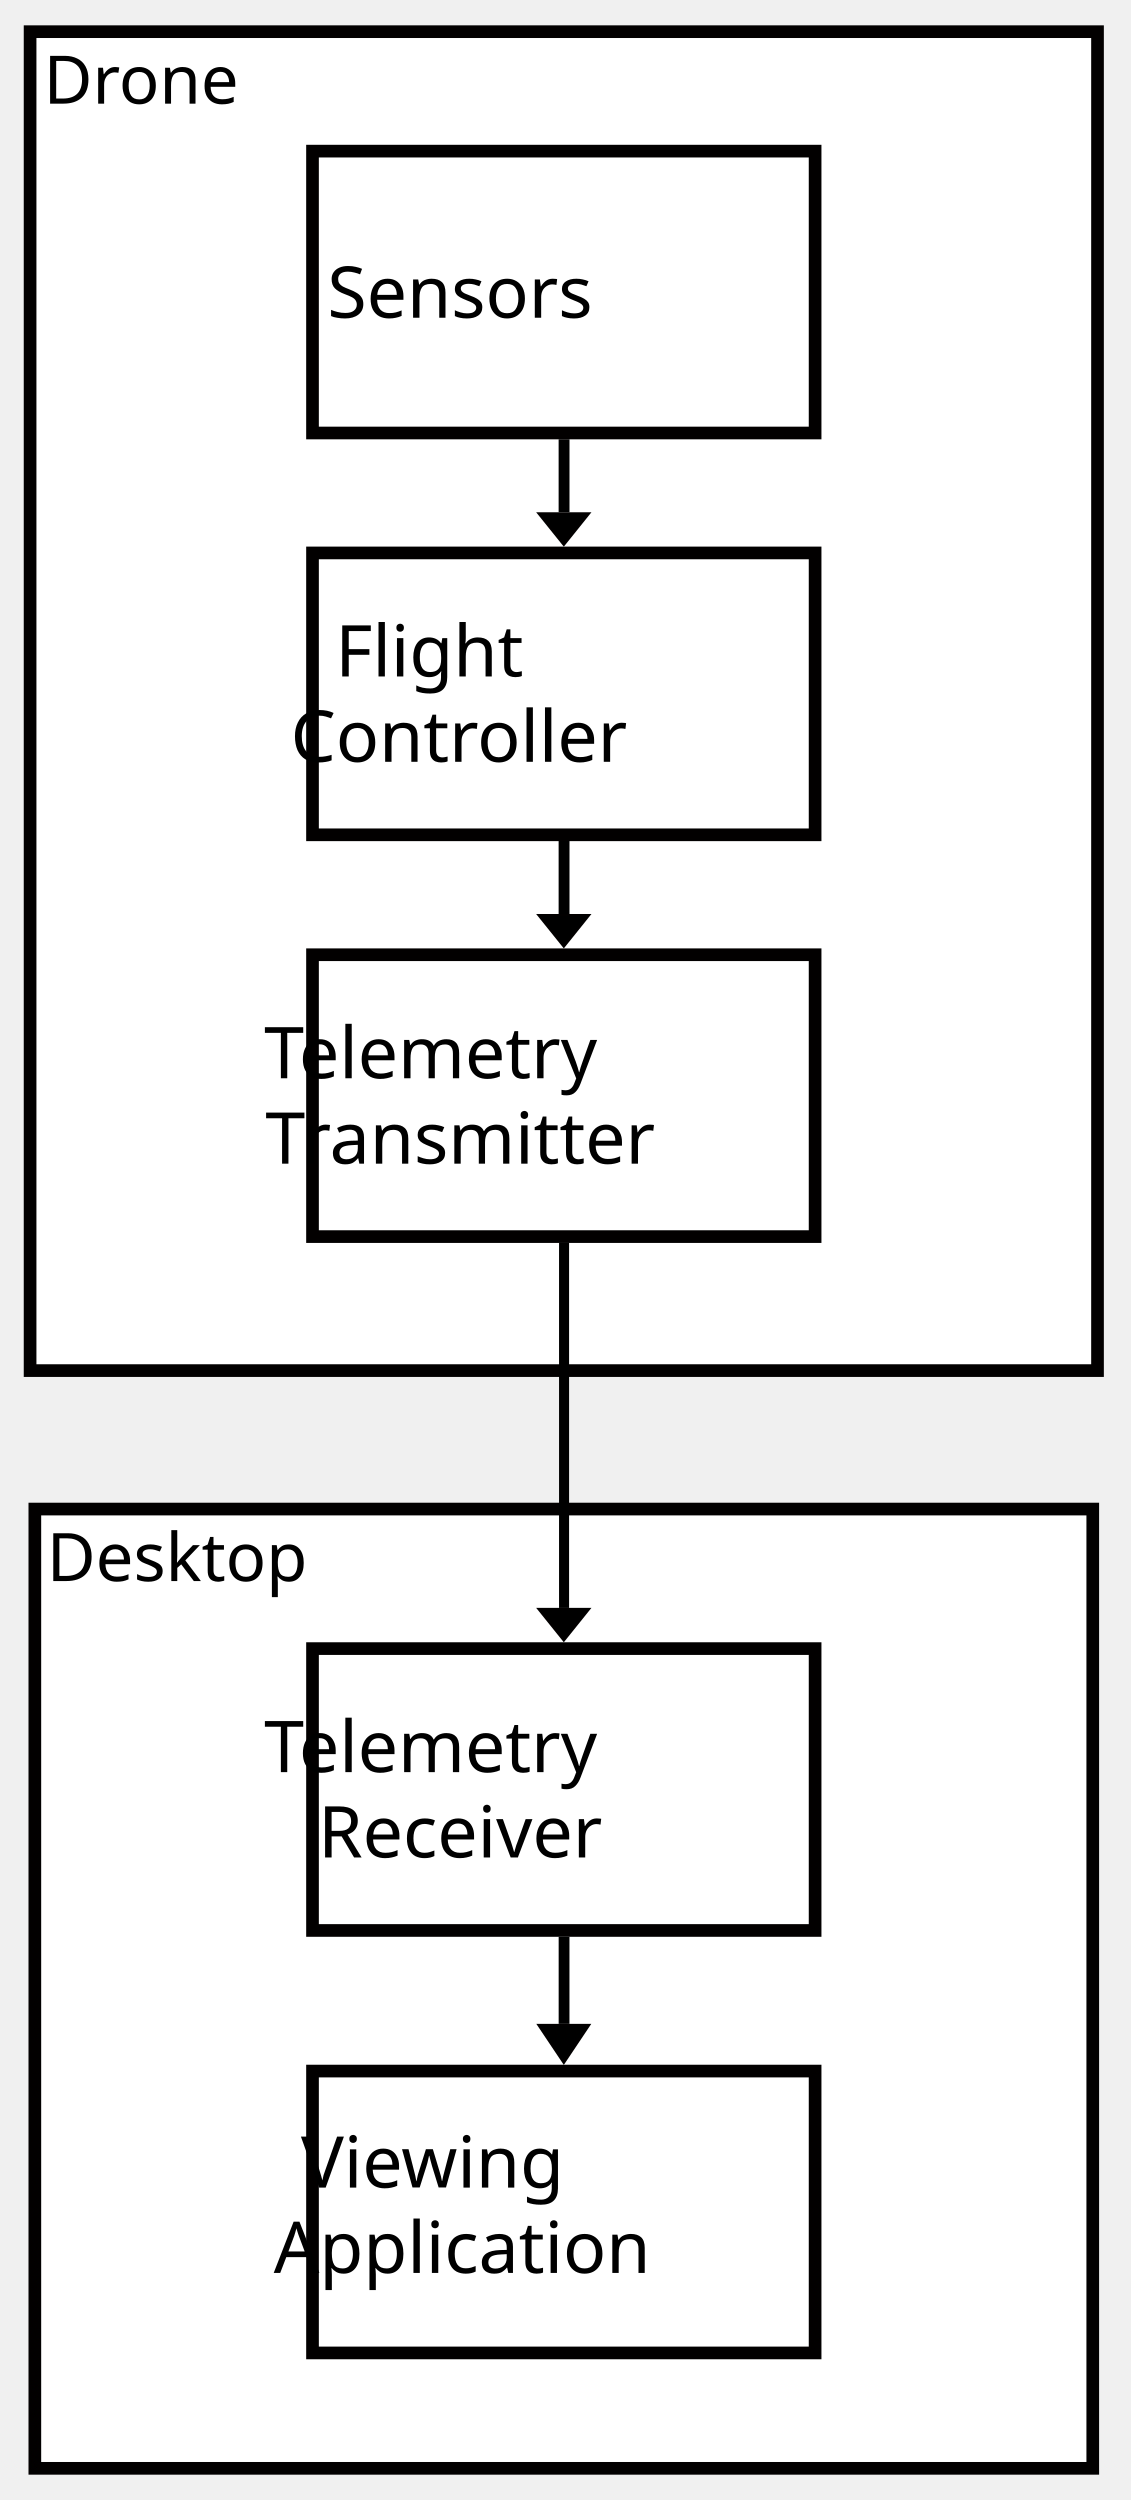
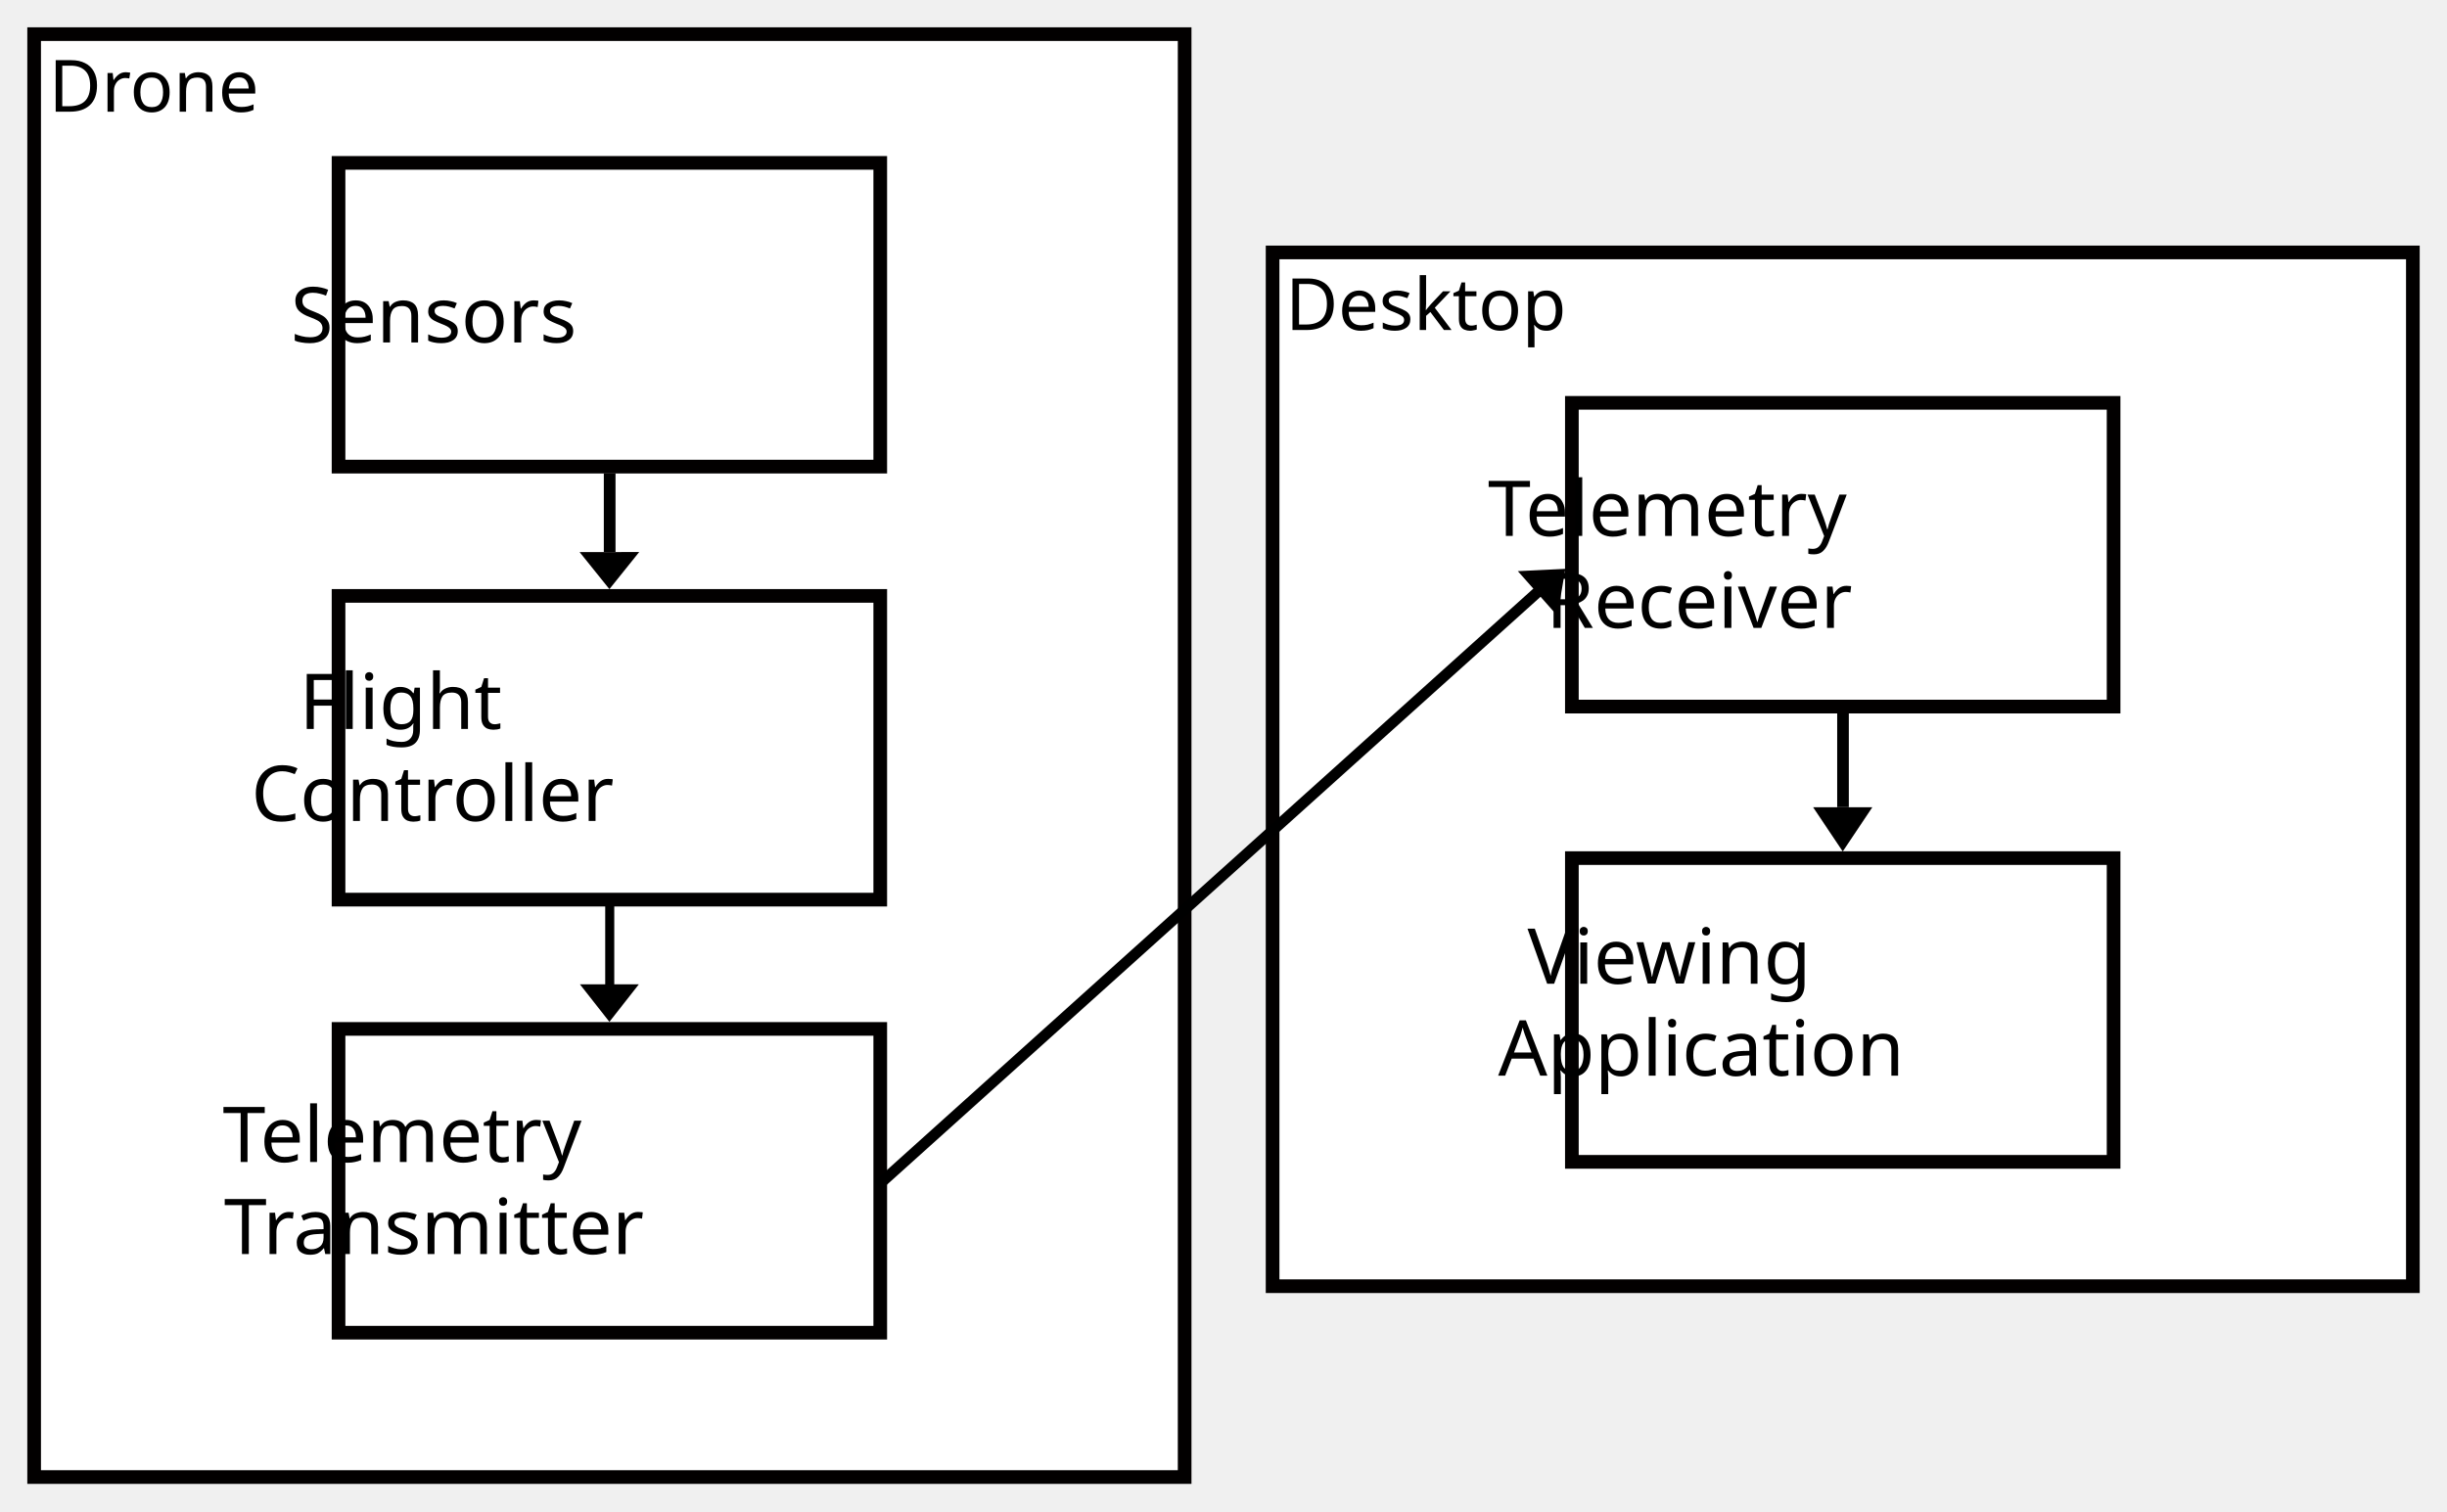
- <svg xmlns="http://www.w3.org/2000/svg" width="89.249mm" height="197.318mm" viewBox="0 0 117.14 276.246" version="1.1" id="svg8">
+ <svg xmlns="http://www.w3.org/2000/svg" id="svg8" version="1.1" viewBox="0 0 235.186 154.949" height="110.678mm" width="179.189mm">
  <defs id="defs2" />
-   <g transform="translate(3.639382,-2.184591)" id="layer1">
-     <rect y="5.685" x="-4.219" height="147.949" width="117.949" id="rect881-0-6-7" style="fill:#ffffff;fill-opacity:1;stroke:#020000;stroke-width:1.4;stroke-linecap:butt;stroke-miterlimit:4;stroke-dasharray:none;stroke-dashoffset:0;stroke-opacity:1" />
-     <rect style="fill:#ffffff;fill-opacity:1;stroke:#020000;stroke-width:1.4;stroke-linecap:butt;stroke-miterlimit:4;stroke-dasharray:none;stroke-dashoffset:0;stroke-opacity:1" id="rect881-0-6" width="116.899" height="105.998" x="-3.694" y="168.933" />
-     <g id="g5903" transform="matrix(0.803202,0,0,0.7104035,-73.75553,32.21507)">
-       <g id="g1616" transform="matrix(0,0.2323765,-0.3046106,0,216.7727,9.838279)">
-         <g id="g1620" transform="translate(-162.0823,108.5769)">
-           <path d="m 215.875,88.063 -14.335,-5.71 -14.335,-5.71 12.113,-9.56 12.113,-9.56 2.222,15.27 z" transform="matrix(-0.7865217,-0.1073407,0.1142981,-0.738646,441.0425,154.5088)" id="path5877" style="fill:#000000;fill-opacity:1;stroke:#020000;stroke-width:1.5;stroke-linecap:butt;stroke-miterlimit:4;stroke-dasharray:none;stroke-dashoffset:0;stroke-opacity:1" />
-           <rect y="76.265" x="232.874" height="2.849" width="46.796" id="rect5887" style="fill:#000000;fill-opacity:1;stroke:#000000;stroke-width:2.058;stroke-linecap:butt;stroke-miterlimit:4;stroke-dasharray:none;stroke-dashoffset:0;stroke-opacity:1" />
+   <g id="layer1" transform="translate(62.39624,-61.91481)">
+     <g transform="translate(63.92414,-81.13471)" id="g303">
+       <rect style="fill:#ffffff;fill-opacity:1;stroke:#020000;stroke-width:1.4;stroke-linecap:butt;stroke-miterlimit:4;stroke-dasharray:none;stroke-dashoffset:0;stroke-opacity:1" id="rect881-0-6" width="116.899" height="105.998" x="-3.694" y="168.933" />
+       <g id="g304" transform="matrix(0.7979864,0,0,0.8473786,-72.92103,194.1227)">
+         <g id="g302" transform="matrix(0,0.2323765,-0.3046106,0,216.7727,9.838279)">
+           <g id="g300" transform="translate(-162.0823,108.5769)">
+             <path d="m 215.875,88.063 -14.335,-5.71 -14.335,-5.71 12.113,-9.56 12.113,-9.56 2.222,15.27 z" transform="matrix(-0.7865217,-0.1073407,0.1142981,-0.738646,441.0425,154.5088)" id="path296" style="fill:#000000;fill-opacity:1;stroke:#020000;stroke-width:1.5;stroke-linecap:butt;stroke-miterlimit:4;stroke-dasharray:none;stroke-dashoffset:0;stroke-opacity:1" />
+             <rect y="76.265" x="232.874" height="2.849" width="46.796" id="rect298" style="fill:#000000;fill-opacity:1;stroke:#000000;stroke-width:2.058;stroke-linecap:butt;stroke-miterlimit:4;stroke-dasharray:none;stroke-dashoffset:0;stroke-opacity:1" />
+           </g>
+         </g>
+       </g>
+       <g id="g379">
+         <path d="m 26.988,185.041 c 0,10.153 0,20.306 0,30.459 18.512,0 37.024,0 55.536,0 0,-10.382 0,-20.764 0,-31.146 -18.512,0 -37.024,0 -55.536,0 0,0.229 0,0.458 0,0.687 z" style="fill:#ffffff;fill-opacity:1;stroke:#020000;stroke-width:1.4;stroke-linecap:butt;stroke-miterlimit:4;stroke-dasharray:none;stroke-dashoffset:0;stroke-opacity:1" id="rect881-0-4" />
+         <text id="text5982" y="198.001" x="54.759" style="font-style:normal;font-variant:normal;font-weight:normal;font-stretch:normal;font-size:12.577px;line-height:0.75;font-family:sans-serif;-inkscape-font-specification:'sans-serif, Normal';font-variant-ligatures:normal;font-variant-caps:normal;font-variant-numeric:normal;font-variant-east-asian:normal;fill:#000000;fill-opacity:1;stroke:none;stroke-width:1.887" xml:space="preserve">
+           <tspan style="font-style:normal;font-variant:normal;font-weight:normal;font-stretch:normal;font-size:7.902px;font-family:sans-serif;-inkscape-font-specification:'sans-serif, Normal';font-variant-ligatures:normal;font-variant-caps:normal;font-variant-numeric:normal;font-variant-east-asian:normal;text-align:center;text-anchor:middle;stroke-width:1.887" y="198.001" x="54.759" id="tspan5980">Telemetry</tspan>
+           <tspan id="tspan1502" style="font-style:normal;font-variant:normal;font-weight:normal;font-stretch:normal;font-size:7.902px;font-family:sans-serif;-inkscape-font-specification:'sans-serif, Normal';font-variant-ligatures:normal;font-variant-caps:normal;font-variant-numeric:normal;font-variant-east-asian:normal;text-align:center;text-anchor:middle;stroke-width:1.887" y="207.433" x="54.759">Receiver</tspan>
+         </text>
+       </g>
+       <text id="text1488" y="176.887" x="-2.375" style="font-style:normal;font-variant:normal;font-weight:normal;font-stretch:normal;font-size:12.577px;line-height:1.25;font-family:sans-serif;-inkscape-font-specification:'sans-serif, Normal';font-variant-ligatures:normal;font-variant-caps:normal;font-variant-numeric:normal;font-variant-east-asian:normal;fill:#000000;fill-opacity:1;stroke:none;stroke-width:1.886;stroke-miterlimit:4;stroke-dasharray:none" xml:space="preserve">
+         <tspan style="font-style:normal;font-variant:normal;font-weight:normal;font-stretch:normal;font-size:7.408px;font-family:sans-serif;-inkscape-font-specification:'sans-serif, Normal';font-variant-ligatures:normal;font-variant-caps:normal;font-variant-numeric:normal;font-variant-east-asian:normal;stroke-width:1.886;stroke-miterlimit:4;stroke-dasharray:none" y="176.887" x="-2.375" id="tspan1486">Desktop</tspan>
+       </text>
+       <g id="g385">
+         <path id="path1510" style="fill:#ffffff;fill-opacity:1;stroke:#020000;stroke-width:1.4;stroke-linecap:butt;stroke-miterlimit:4;stroke-dasharray:none;stroke-dashoffset:0;stroke-opacity:1" d="m 26.988,231.721 c 0,10.153 0,20.306 0,30.459 18.512,0 37.024,0 55.536,0 0,-10.382 0,-20.764 0,-31.146 -18.512,0 -37.024,0 -55.536,0 0,0.229 0,0.458 0,0.687 z" />
+         <text xml:space="preserve" style="font-style:normal;font-variant:normal;font-weight:normal;font-stretch:normal;font-size:12.577px;line-height:0.75;font-family:sans-serif;-inkscape-font-specification:'sans-serif, Normal';font-variant-ligatures:normal;font-variant-caps:normal;font-variant-numeric:normal;font-variant-east-asian:normal;fill:#000000;fill-opacity:1;stroke:none;stroke-width:1.887" x="54.961" y="243.911" id="text1516">
+           <tspan x="54.961" y="243.911" style="font-style:normal;font-variant:normal;font-weight:normal;font-stretch:normal;font-size:7.902px;font-family:sans-serif;-inkscape-font-specification:'sans-serif, Normal';font-variant-ligatures:normal;font-variant-caps:normal;font-variant-numeric:normal;font-variant-east-asian:normal;text-align:center;text-anchor:middle;stroke-width:1.887" id="tspan1514">Viewing</tspan>
+           <tspan x="54.961" y="253.343" style="font-style:normal;font-variant:normal;font-weight:normal;font-stretch:normal;font-size:7.902px;font-family:sans-serif;-inkscape-font-specification:'sans-serif, Normal';font-variant-ligatures:normal;font-variant-caps:normal;font-variant-numeric:normal;font-variant-east-asian:normal;text-align:center;text-anchor:middle;stroke-width:1.887" id="tspan1522">Application</tspan>
+         </text>
+       </g>
+     </g>
+     <g transform="translate(3.943839,9.063463)" id="g232">
+       <g transform="translate(-66.46055,50.66675)" id="g283">
+         <rect style="fill:#ffffff;fill-opacity:1;stroke:#020000;stroke-width:1.4;stroke-linecap:butt;stroke-miterlimit:4;stroke-dasharray:none;stroke-dashoffset:0;stroke-opacity:1" id="rect881-0-6-7" width="117.949" height="147.949" x="-4.219" y="5.685" />
+         <g transform="matrix(0.803202,0,0,0.7104035,-73.75553,32.21507)" id="g5903">
+           <g transform="matrix(0,0.2323765,-0.3046106,0,216.7727,9.838279)" id="g1616">
+             <g transform="translate(-162.0823,108.5769)" id="g1620">
+               <path style="fill:#000000;fill-opacity:1;stroke:#020000;stroke-width:1.5;stroke-linecap:butt;stroke-miterlimit:4;stroke-dasharray:none;stroke-dashoffset:0;stroke-opacity:1" id="path5877" transform="matrix(-0.7865217,-0.1073407,0.1142981,-0.738646,441.0425,154.5088)" d="m 215.875,88.063 -14.335,-5.71 -14.335,-5.71 12.113,-9.56 12.113,-9.56 2.222,15.27 z" />
+               <rect style="fill:#000000;fill-opacity:1;stroke:#000000;stroke-width:2.058;stroke-linecap:butt;stroke-miterlimit:4;stroke-dasharray:none;stroke-dashoffset:0;stroke-opacity:1" id="rect5887" width="46.796" height="2.849" x="232.874" y="76.265" />
+             </g>
+           </g>
+         </g>
+         <g id="g260" transform="translate(-77.16809,-54.34441)">
+           <path d="m 104.156,73.915 c 0,10.153 0,20.306 0,30.459 18.512,0 37.024,0 55.536,0 0,-10.382 0,-20.764 0,-31.146 -18.512,0 -37.024,0 -55.536,0 0,0.229 0,0.458 0,0.687 z" style="fill:#ffffff;fill-opacity:1;stroke:#020000;stroke-width:1.4;stroke-linecap:butt;stroke-miterlimit:4;stroke-dasharray:none;stroke-dashoffset:0;stroke-opacity:1" id="rect881-0-4-1" />
+           <text id="text5982-1" y="91.638" x="131.896" style="font-style:normal;font-variant:normal;font-weight:normal;font-stretch:normal;font-size:12.577px;line-height:0.55;font-family:sans-serif;-inkscape-font-specification:'sans-serif, Normal';font-variant-ligatures:normal;font-variant-caps:normal;font-variant-numeric:normal;font-variant-east-asian:normal;fill:#000000;fill-opacity:1;stroke:none;stroke-width:1.887" xml:space="preserve">
+             <tspan id="tspan1502-9" style="font-style:normal;font-variant:normal;font-weight:normal;font-stretch:normal;font-size:7.902px;font-family:sans-serif;-inkscape-font-specification:'sans-serif, Normal';font-variant-ligatures:normal;font-variant-caps:normal;font-variant-numeric:normal;font-variant-east-asian:normal;text-align:center;text-anchor:middle;stroke-width:1.887" y="91.638" x="131.896">Sensors</tspan>
+           </text>
+         </g>
+         <g id="g373">
+           <path d="m 26.988,108.371 c 0,10.153 0,20.306 0,30.459 18.512,0 37.024,0 55.536,0 0,-10.382 0,-20.764 0,-31.146 -18.512,0 -37.024,0 -55.536,0 0,0.229 0,0.458 0,0.687 z" style="fill:#ffffff;fill-opacity:1;stroke:#020000;stroke-width:1.4;stroke-linecap:butt;stroke-miterlimit:4;stroke-dasharray:none;stroke-dashoffset:0;stroke-opacity:1" id="path1510-7-3" />
+           <text id="text1516-3-9" y="121.33" x="54.759" style="font-style:normal;font-variant:normal;font-weight:normal;font-stretch:normal;font-size:12.577px;line-height:0.75;font-family:sans-serif;-inkscape-font-specification:'sans-serif, Normal';font-variant-ligatures:normal;font-variant-caps:normal;font-variant-numeric:normal;font-variant-east-asian:normal;fill:#000000;fill-opacity:1;stroke:none;stroke-width:1.887" xml:space="preserve">
+             <tspan style="font-style:normal;font-variant:normal;font-weight:normal;font-stretch:normal;font-size:7.902px;font-family:sans-serif;-inkscape-font-specification:'sans-serif, Normal';font-variant-ligatures:normal;font-variant-caps:normal;font-variant-numeric:normal;font-variant-east-asian:normal;text-align:center;text-anchor:middle;stroke-width:1.887" y="121.33" x="54.759" id="tspan1581-8">Telemetry</tspan>
+             <tspan id="tspan1612" style="font-style:normal;font-variant:normal;font-weight:normal;font-stretch:normal;font-size:7.902px;font-family:sans-serif;-inkscape-font-specification:'sans-serif, Normal';font-variant-ligatures:normal;font-variant-caps:normal;font-variant-numeric:normal;font-variant-east-asian:normal;text-align:center;text-anchor:middle;stroke-width:1.887" y="130.763" x="54.759">Transmitter</tspan>
+           </text>
+         </g>
+         <g id="g294" transform="matrix(0.802704,0,0,0.7265416,-73.67584,75.91964)">
+           <g id="g292" transform="matrix(0,0.2323765,-0.3046106,0,216.7727,9.838279)">
+             <g style="stroke-width:1.003;stroke-miterlimit:4;stroke-dasharray:none" id="g290" transform="translate(-162.0823,108.5769)">
+               <path d="m 215.875,88.063 -14.335,-5.71 -14.335,-5.71 12.113,-9.56 12.113,-9.56 2.222,15.27 z" transform="matrix(-0.7865217,-0.1073407,0.1142981,-0.738646,441.0425,154.5088)" id="path286" style="fill:#000000;fill-opacity:1;stroke:#020000;stroke-width:1.302;stroke-linecap:butt;stroke-miterlimit:4;stroke-dasharray:none;stroke-dashoffset:0;stroke-opacity:1" />
+               <rect ry="0" y="76.265" x="232.874" height="2.795" width="50.353" id="rect288" style="fill:#000000;fill-opacity:1;stroke:#000000;stroke-width:1.003;stroke-linecap:butt;stroke-miterlimit:4;stroke-dasharray:none;stroke-dashoffset:0;stroke-opacity:1" />
+             </g>
+           </g>
+         </g>
+         <text id="text1488-7" y="13.639" x="-2.727" style="font-style:normal;font-variant:normal;font-weight:normal;font-stretch:normal;font-size:12.577px;line-height:1.25;font-family:sans-serif;-inkscape-font-specification:'sans-serif, Normal';font-variant-ligatures:normal;font-variant-caps:normal;font-variant-numeric:normal;font-variant-east-asian:normal;fill:#000000;fill-opacity:1;stroke:none;stroke-width:1.886;stroke-miterlimit:4;stroke-dasharray:none" xml:space="preserve">
+           <tspan style="font-style:normal;font-variant:normal;font-weight:normal;font-stretch:normal;font-size:7.408px;font-family:sans-serif;-inkscape-font-specification:'sans-serif, Normal';font-variant-ligatures:normal;font-variant-caps:normal;font-variant-numeric:normal;font-variant-east-asian:normal;stroke-width:1.886;stroke-miterlimit:4;stroke-dasharray:none" y="13.639" x="-2.727" id="tspan1486-7">Drone</tspan>
+         </text>
+         <g id="g367">
+           <path id="path1510-7" style="fill:#ffffff;fill-opacity:1;stroke:#020000;stroke-width:1.4;stroke-linecap:butt;stroke-miterlimit:4;stroke-dasharray:none;stroke-dashoffset:0;stroke-opacity:1" d="m 26.988,63.97 c 0,10.153 0,20.306 0,30.459 18.512,0 37.024,0 55.536,0 0,-10.382 0,-20.764 0,-31.146 -18.512,0 -37.024,0 -55.536,0 0,0.229 0,0.458 0,0.687 z" />
+           <text xml:space="preserve" style="font-style:normal;font-variant:normal;font-weight:normal;font-stretch:normal;font-size:12.577px;line-height:0.75;font-family:sans-serif;-inkscape-font-specification:'sans-serif, Normal';font-variant-ligatures:normal;font-variant-caps:normal;font-variant-numeric:normal;font-variant-east-asian:normal;fill:#000000;fill-opacity:1;stroke:none;stroke-width:1.887" x="54.613" y="76.93" id="text1516-3">
+             <tspan x="54.613" y="76.93" style="font-style:normal;font-variant:normal;font-weight:normal;font-stretch:normal;font-size:7.902px;font-family:sans-serif;-inkscape-font-specification:'sans-serif, Normal';font-variant-ligatures:normal;font-variant-caps:normal;font-variant-numeric:normal;font-variant-east-asian:normal;text-align:center;text-anchor:middle;stroke-width:1.887" id="tspan1522-5">Flight</tspan>
+             <tspan id="tspan1581" x="54.613" y="86.362" style="font-style:normal;font-variant:normal;font-weight:normal;font-stretch:normal;font-size:7.902px;font-family:sans-serif;-inkscape-font-specification:'sans-serif, Normal';font-variant-ligatures:normal;font-variant-caps:normal;font-variant-numeric:normal;font-variant-east-asian:normal;text-align:center;text-anchor:middle;stroke-width:1.887">Controller</tspan>
+           </text>
        </g>
      </g>
    </g>
-     <g id="g379">
-       <path d="m 26.988,185.041 c 0,10.153 0,20.306 0,30.459 18.512,0 37.024,0 55.536,0 0,-10.382 0,-20.764 0,-31.146 -18.512,0 -37.024,0 -55.536,0 0,0.229 0,0.458 0,0.687 z" style="fill:#ffffff;fill-opacity:1;stroke:#020000;stroke-width:1.4;stroke-linecap:butt;stroke-miterlimit:4;stroke-dasharray:none;stroke-dashoffset:0;stroke-opacity:1" id="rect881-0-4" />
-       <text id="text5982" y="198.001" x="54.759" style="font-style:normal;font-variant:normal;font-weight:normal;font-stretch:normal;font-size:12.577px;line-height:0.75;font-family:sans-serif;-inkscape-font-specification:'sans-serif, Normal';font-variant-ligatures:normal;font-variant-caps:normal;font-variant-numeric:normal;font-variant-east-asian:normal;fill:#000000;fill-opacity:1;stroke:none;stroke-width:1.887" xml:space="preserve">
-         <tspan style="font-style:normal;font-variant:normal;font-weight:normal;font-stretch:normal;font-size:7.902px;font-family:sans-serif;-inkscape-font-specification:'sans-serif, Normal';font-variant-ligatures:normal;font-variant-caps:normal;font-variant-numeric:normal;font-variant-east-asian:normal;text-align:center;text-anchor:middle;stroke-width:1.887" y="198.001" x="54.759" id="tspan5980">Telemetry</tspan>
-         <tspan id="tspan1502" style="font-style:normal;font-variant:normal;font-weight:normal;font-stretch:normal;font-size:7.902px;font-family:sans-serif;-inkscape-font-specification:'sans-serif, Normal';font-variant-ligatures:normal;font-variant-caps:normal;font-variant-numeric:normal;font-variant-east-asian:normal;text-align:center;text-anchor:middle;stroke-width:1.887" y="207.433" x="54.759">Receiver</tspan>
-       </text>
-     </g>
-     <text id="text1488" y="176.887" x="-2.375" style="font-style:normal;font-variant:normal;font-weight:normal;font-stretch:normal;font-size:12.577px;line-height:1.25;font-family:sans-serif;-inkscape-font-specification:'sans-serif, Normal';font-variant-ligatures:normal;font-variant-caps:normal;font-variant-numeric:normal;font-variant-east-asian:normal;fill:#000000;fill-opacity:1;stroke:none;stroke-width:1.886;stroke-miterlimit:4;stroke-dasharray:none" xml:space="preserve">
-       <tspan style="font-style:normal;font-variant:normal;font-weight:normal;font-stretch:normal;font-size:7.408px;font-family:sans-serif;-inkscape-font-specification:'sans-serif, Normal';font-variant-ligatures:normal;font-variant-caps:normal;font-variant-numeric:normal;font-variant-east-asian:normal;stroke-width:1.886;stroke-miterlimit:4;stroke-dasharray:none" y="176.887" x="-2.375" id="tspan1486">Desktop</tspan>
-     </text>
-     <g id="g385">
-       <path id="path1510" style="fill:#ffffff;fill-opacity:1;stroke:#020000;stroke-width:1.4;stroke-linecap:butt;stroke-miterlimit:4;stroke-dasharray:none;stroke-dashoffset:0;stroke-opacity:1" d="m 26.988,231.721 c 0,10.153 0,20.306 0,30.459 18.512,0 37.024,0 55.536,0 0,-10.382 0,-20.764 0,-31.146 -18.512,0 -37.024,0 -55.536,0 0,0.229 0,0.458 0,0.687 z" />
-       <text xml:space="preserve" style="font-style:normal;font-variant:normal;font-weight:normal;font-stretch:normal;font-size:12.577px;line-height:0.75;font-family:sans-serif;-inkscape-font-specification:'sans-serif, Normal';font-variant-ligatures:normal;font-variant-caps:normal;font-variant-numeric:normal;font-variant-east-asian:normal;fill:#000000;fill-opacity:1;stroke:none;stroke-width:1.887" x="54.961" y="243.911" id="text1516">
-         <tspan x="54.961" y="243.911" style="font-style:normal;font-variant:normal;font-weight:normal;font-stretch:normal;font-size:7.902px;font-family:sans-serif;-inkscape-font-specification:'sans-serif, Normal';font-variant-ligatures:normal;font-variant-caps:normal;font-variant-numeric:normal;font-variant-east-asian:normal;text-align:center;text-anchor:middle;stroke-width:1.887" id="tspan1514">Viewing</tspan>
-         <tspan x="54.961" y="253.343" style="font-style:normal;font-variant:normal;font-weight:normal;font-stretch:normal;font-size:7.902px;font-family:sans-serif;-inkscape-font-specification:'sans-serif, Normal';font-variant-ligatures:normal;font-variant-caps:normal;font-variant-numeric:normal;font-variant-east-asian:normal;text-align:center;text-anchor:middle;stroke-width:1.887" id="tspan1522">Application</tspan>
-       </text>
-     </g>
-     <g transform="translate(-77.16809,-54.34441)" id="g260">
-       <path id="rect881-0-4-1" style="fill:#ffffff;fill-opacity:1;stroke:#020000;stroke-width:1.4;stroke-linecap:butt;stroke-miterlimit:4;stroke-dasharray:none;stroke-dashoffset:0;stroke-opacity:1" d="m 104.156,73.915 c 0,10.153 0,20.306 0,30.459 18.512,0 37.024,0 55.536,0 0,-10.382 0,-20.764 0,-31.146 -18.512,0 -37.024,0 -55.536,0 0,0.229 0,0.458 0,0.687 z" />
-       <text xml:space="preserve" style="font-style:normal;font-variant:normal;font-weight:normal;font-stretch:normal;font-size:12.577px;line-height:0.55;font-family:sans-serif;-inkscape-font-specification:'sans-serif, Normal';font-variant-ligatures:normal;font-variant-caps:normal;font-variant-numeric:normal;font-variant-east-asian:normal;fill:#000000;fill-opacity:1;stroke:none;stroke-width:1.887" x="131.896" y="91.638" id="text5982-1">
-         <tspan x="131.896" y="91.638" style="font-style:normal;font-variant:normal;font-weight:normal;font-stretch:normal;font-size:7.902px;font-family:sans-serif;-inkscape-font-specification:'sans-serif, Normal';font-variant-ligatures:normal;font-variant-caps:normal;font-variant-numeric:normal;font-variant-east-asian:normal;text-align:center;text-anchor:middle;stroke-width:1.887" id="tspan1502-9">Sensors</tspan>
-       </text>
-     </g>
-     <text xml:space="preserve" style="font-style:normal;font-variant:normal;font-weight:normal;font-stretch:normal;font-size:12.577px;line-height:1.25;font-family:sans-serif;-inkscape-font-specification:'sans-serif, Normal';font-variant-ligatures:normal;font-variant-caps:normal;font-variant-numeric:normal;font-variant-east-asian:normal;fill:#000000;fill-opacity:1;stroke:none;stroke-width:1.886;stroke-miterlimit:4;stroke-dasharray:none" x="-2.727" y="13.639" id="text1488-7">
-       <tspan id="tspan1486-7" x="-2.727" y="13.639" style="font-style:normal;font-variant:normal;font-weight:normal;font-stretch:normal;font-size:7.408px;font-family:sans-serif;-inkscape-font-specification:'sans-serif, Normal';font-variant-ligatures:normal;font-variant-caps:normal;font-variant-numeric:normal;font-variant-east-asian:normal;stroke-width:1.886;stroke-miterlimit:4;stroke-dasharray:none">Drone</tspan>
-     </text>
-     <g id="g367">
-       <path d="m 26.988,63.97 c 0,10.153 0,20.306 0,30.459 18.512,0 37.024,0 55.536,0 0,-10.382 0,-20.764 0,-31.146 -18.512,0 -37.024,0 -55.536,0 0,0.229 0,0.458 0,0.687 z" style="fill:#ffffff;fill-opacity:1;stroke:#020000;stroke-width:1.4;stroke-linecap:butt;stroke-miterlimit:4;stroke-dasharray:none;stroke-dashoffset:0;stroke-opacity:1" id="path1510-7" />
-       <text id="text1516-3" y="76.93" x="54.613" style="font-style:normal;font-variant:normal;font-weight:normal;font-stretch:normal;font-size:12.577px;line-height:0.75;font-family:sans-serif;-inkscape-font-specification:'sans-serif, Normal';font-variant-ligatures:normal;font-variant-caps:normal;font-variant-numeric:normal;font-variant-east-asian:normal;fill:#000000;fill-opacity:1;stroke:none;stroke-width:1.887" xml:space="preserve">
-         <tspan id="tspan1522-5" style="font-style:normal;font-variant:normal;font-weight:normal;font-stretch:normal;font-size:7.902px;font-family:sans-serif;-inkscape-font-specification:'sans-serif, Normal';font-variant-ligatures:normal;font-variant-caps:normal;font-variant-numeric:normal;font-variant-east-asian:normal;text-align:center;text-anchor:middle;stroke-width:1.887" y="76.93" x="54.613">Flight</tspan>
-         <tspan style="font-style:normal;font-variant:normal;font-weight:normal;font-stretch:normal;font-size:7.902px;font-family:sans-serif;-inkscape-font-specification:'sans-serif, Normal';font-variant-ligatures:normal;font-variant-caps:normal;font-variant-numeric:normal;font-variant-east-asian:normal;text-align:center;text-anchor:middle;stroke-width:1.887" y="86.362" x="54.613" id="tspan1581">Controller</tspan>
-       </text>
-     </g>
-     <g id="g373">
-       <path id="path1510-7-3" style="fill:#ffffff;fill-opacity:1;stroke:#020000;stroke-width:1.4;stroke-linecap:butt;stroke-miterlimit:4;stroke-dasharray:none;stroke-dashoffset:0;stroke-opacity:1" d="m 26.988,108.371 c 0,10.153 0,20.306 0,30.459 18.512,0 37.024,0 55.536,0 0,-10.382 0,-20.764 0,-31.146 -18.512,0 -37.024,0 -55.536,0 0,0.229 0,0.458 0,0.687 z" />
-       <text xml:space="preserve" style="font-style:normal;font-variant:normal;font-weight:normal;font-stretch:normal;font-size:12.577px;line-height:0.75;font-family:sans-serif;-inkscape-font-specification:'sans-serif, Normal';font-variant-ligatures:normal;font-variant-caps:normal;font-variant-numeric:normal;font-variant-east-asian:normal;fill:#000000;fill-opacity:1;stroke:none;stroke-width:1.887" x="54.759" y="121.33" id="text1516-3-9">
-         <tspan id="tspan1581-8" x="54.759" y="121.33" style="font-style:normal;font-variant:normal;font-weight:normal;font-stretch:normal;font-size:7.902px;font-family:sans-serif;-inkscape-font-specification:'sans-serif, Normal';font-variant-ligatures:normal;font-variant-caps:normal;font-variant-numeric:normal;font-variant-east-asian:normal;text-align:center;text-anchor:middle;stroke-width:1.887">Telemetry</tspan>
-         <tspan x="54.759" y="130.763" style="font-style:normal;font-variant:normal;font-weight:normal;font-stretch:normal;font-size:7.902px;font-family:sans-serif;-inkscape-font-specification:'sans-serif, Normal';font-variant-ligatures:normal;font-variant-caps:normal;font-variant-numeric:normal;font-variant-east-asian:normal;text-align:center;text-anchor:middle;stroke-width:1.887" id="tspan1612">Transmitter</tspan>
-       </text>
-     </g>
-     <g transform="matrix(0.803202,0,0,0.7104035,-73.75553,76.60721)" id="g294">
-       <g transform="matrix(0,0.2323765,-0.3046106,0,216.7727,9.838279)" id="g292">
-         <g transform="translate(-162.0823,108.5769)" id="g290">
-           <path style="fill:#000000;fill-opacity:1;stroke:#020000;stroke-width:1.5;stroke-linecap:butt;stroke-miterlimit:4;stroke-dasharray:none;stroke-dashoffset:0;stroke-opacity:1" id="path286" transform="matrix(-0.7865217,-0.1073407,0.1142981,-0.738646,441.0425,154.5088)" d="m 215.875,88.063 -14.335,-5.71 -14.335,-5.71 12.113,-9.56 12.113,-9.56 2.222,15.27 z" />
-           <rect style="fill:#000000;fill-opacity:1;stroke:#000000;stroke-width:2.058;stroke-linecap:butt;stroke-miterlimit:4;stroke-dasharray:none;stroke-dashoffset:0;stroke-opacity:1" id="rect288" width="46.796" height="2.849" x="232.874" y="76.265" />
-         </g>
-       </g>
-     </g>
-     <g id="g304" transform="matrix(0.7979864,0,0,0.8473786,-72.92103,194.1227)">
-       <g id="g302" transform="matrix(0,0.2323765,-0.3046106,0,216.7727,9.838279)">
-         <g id="g300" transform="translate(-162.0823,108.5769)">
-           <path d="m 215.875,88.063 -14.335,-5.71 -14.335,-5.71 12.113,-9.56 12.113,-9.56 2.222,15.27 z" transform="matrix(-0.7865217,-0.1073407,0.1142981,-0.738646,441.0425,154.5088)" id="path296" style="fill:#000000;fill-opacity:1;stroke:#020000;stroke-width:1.5;stroke-linecap:butt;stroke-miterlimit:4;stroke-dasharray:none;stroke-dashoffset:0;stroke-opacity:1" />
-           <rect y="76.265" x="232.874" height="2.849" width="46.796" id="rect298" style="fill:#000000;fill-opacity:1;stroke:#000000;stroke-width:2.058;stroke-linecap:butt;stroke-miterlimit:4;stroke-dasharray:none;stroke-dashoffset:0;stroke-opacity:1" />
-         </g>
-       </g>
-     </g>
-     <g transform="translate(-75.47738,-50.64025)" id="g327">
-       <path d="m 215.875,88.063 -14.335,-5.71 -14.335,-5.71 12.113,-9.56 12.113,-9.56 2.222,15.27 z" transform="matrix(0.0262624,-0.1298399,0.18072,0.01886845,111.4666,256.9581)" id="path306" style="fill:#000000;fill-opacity:1;stroke:#020000;stroke-width:1.5;stroke-linecap:butt;stroke-miterlimit:4;stroke-dasharray:none;stroke-dashoffset:0;stroke-opacity:1" />
-       <rect y="-130.462" x="190.488" height="0.4" width="39.655" id="rect308" style="fill:#000000;fill-opacity:1;stroke:#000000;stroke-width:0.71;stroke-linecap:butt;stroke-miterlimit:4;stroke-dasharray:none;stroke-dashoffset:0;stroke-opacity:1" transform="rotate(90)" />
+     <g id="g1183">
+       <path d="m 215.875,88.063 -14.335,-5.71 -14.335,-5.71 12.113,-9.56 12.113,-9.56 2.222,15.27 z" style="fill:#000000;fill-opacity:1;stroke:#020000;stroke-width:1.5;stroke-linecap:butt;stroke-miterlimit:4;stroke-dasharray:none;stroke-dashoffset:0;stroke-opacity:1" id="path342" transform="matrix(-0.1145724,0.06649265,-0.1057815,-0.1477362,119.6521,119.2471)" />
+       <rect transform="matrix(0.7434374,-0.6688056,0.6920449,0.7218544,0,0)" style="fill:#000000;fill-opacity:1;stroke:#000000;stroke-width:0.205;stroke-linecap:butt;stroke-miterlimit:4;stroke-dasharray:none;stroke-dashoffset:0;stroke-opacity:1" id="rect344" width="90.781" height="0.913" x="-112.672" y="149.237" />
    </g>
  </g>
</svg>
